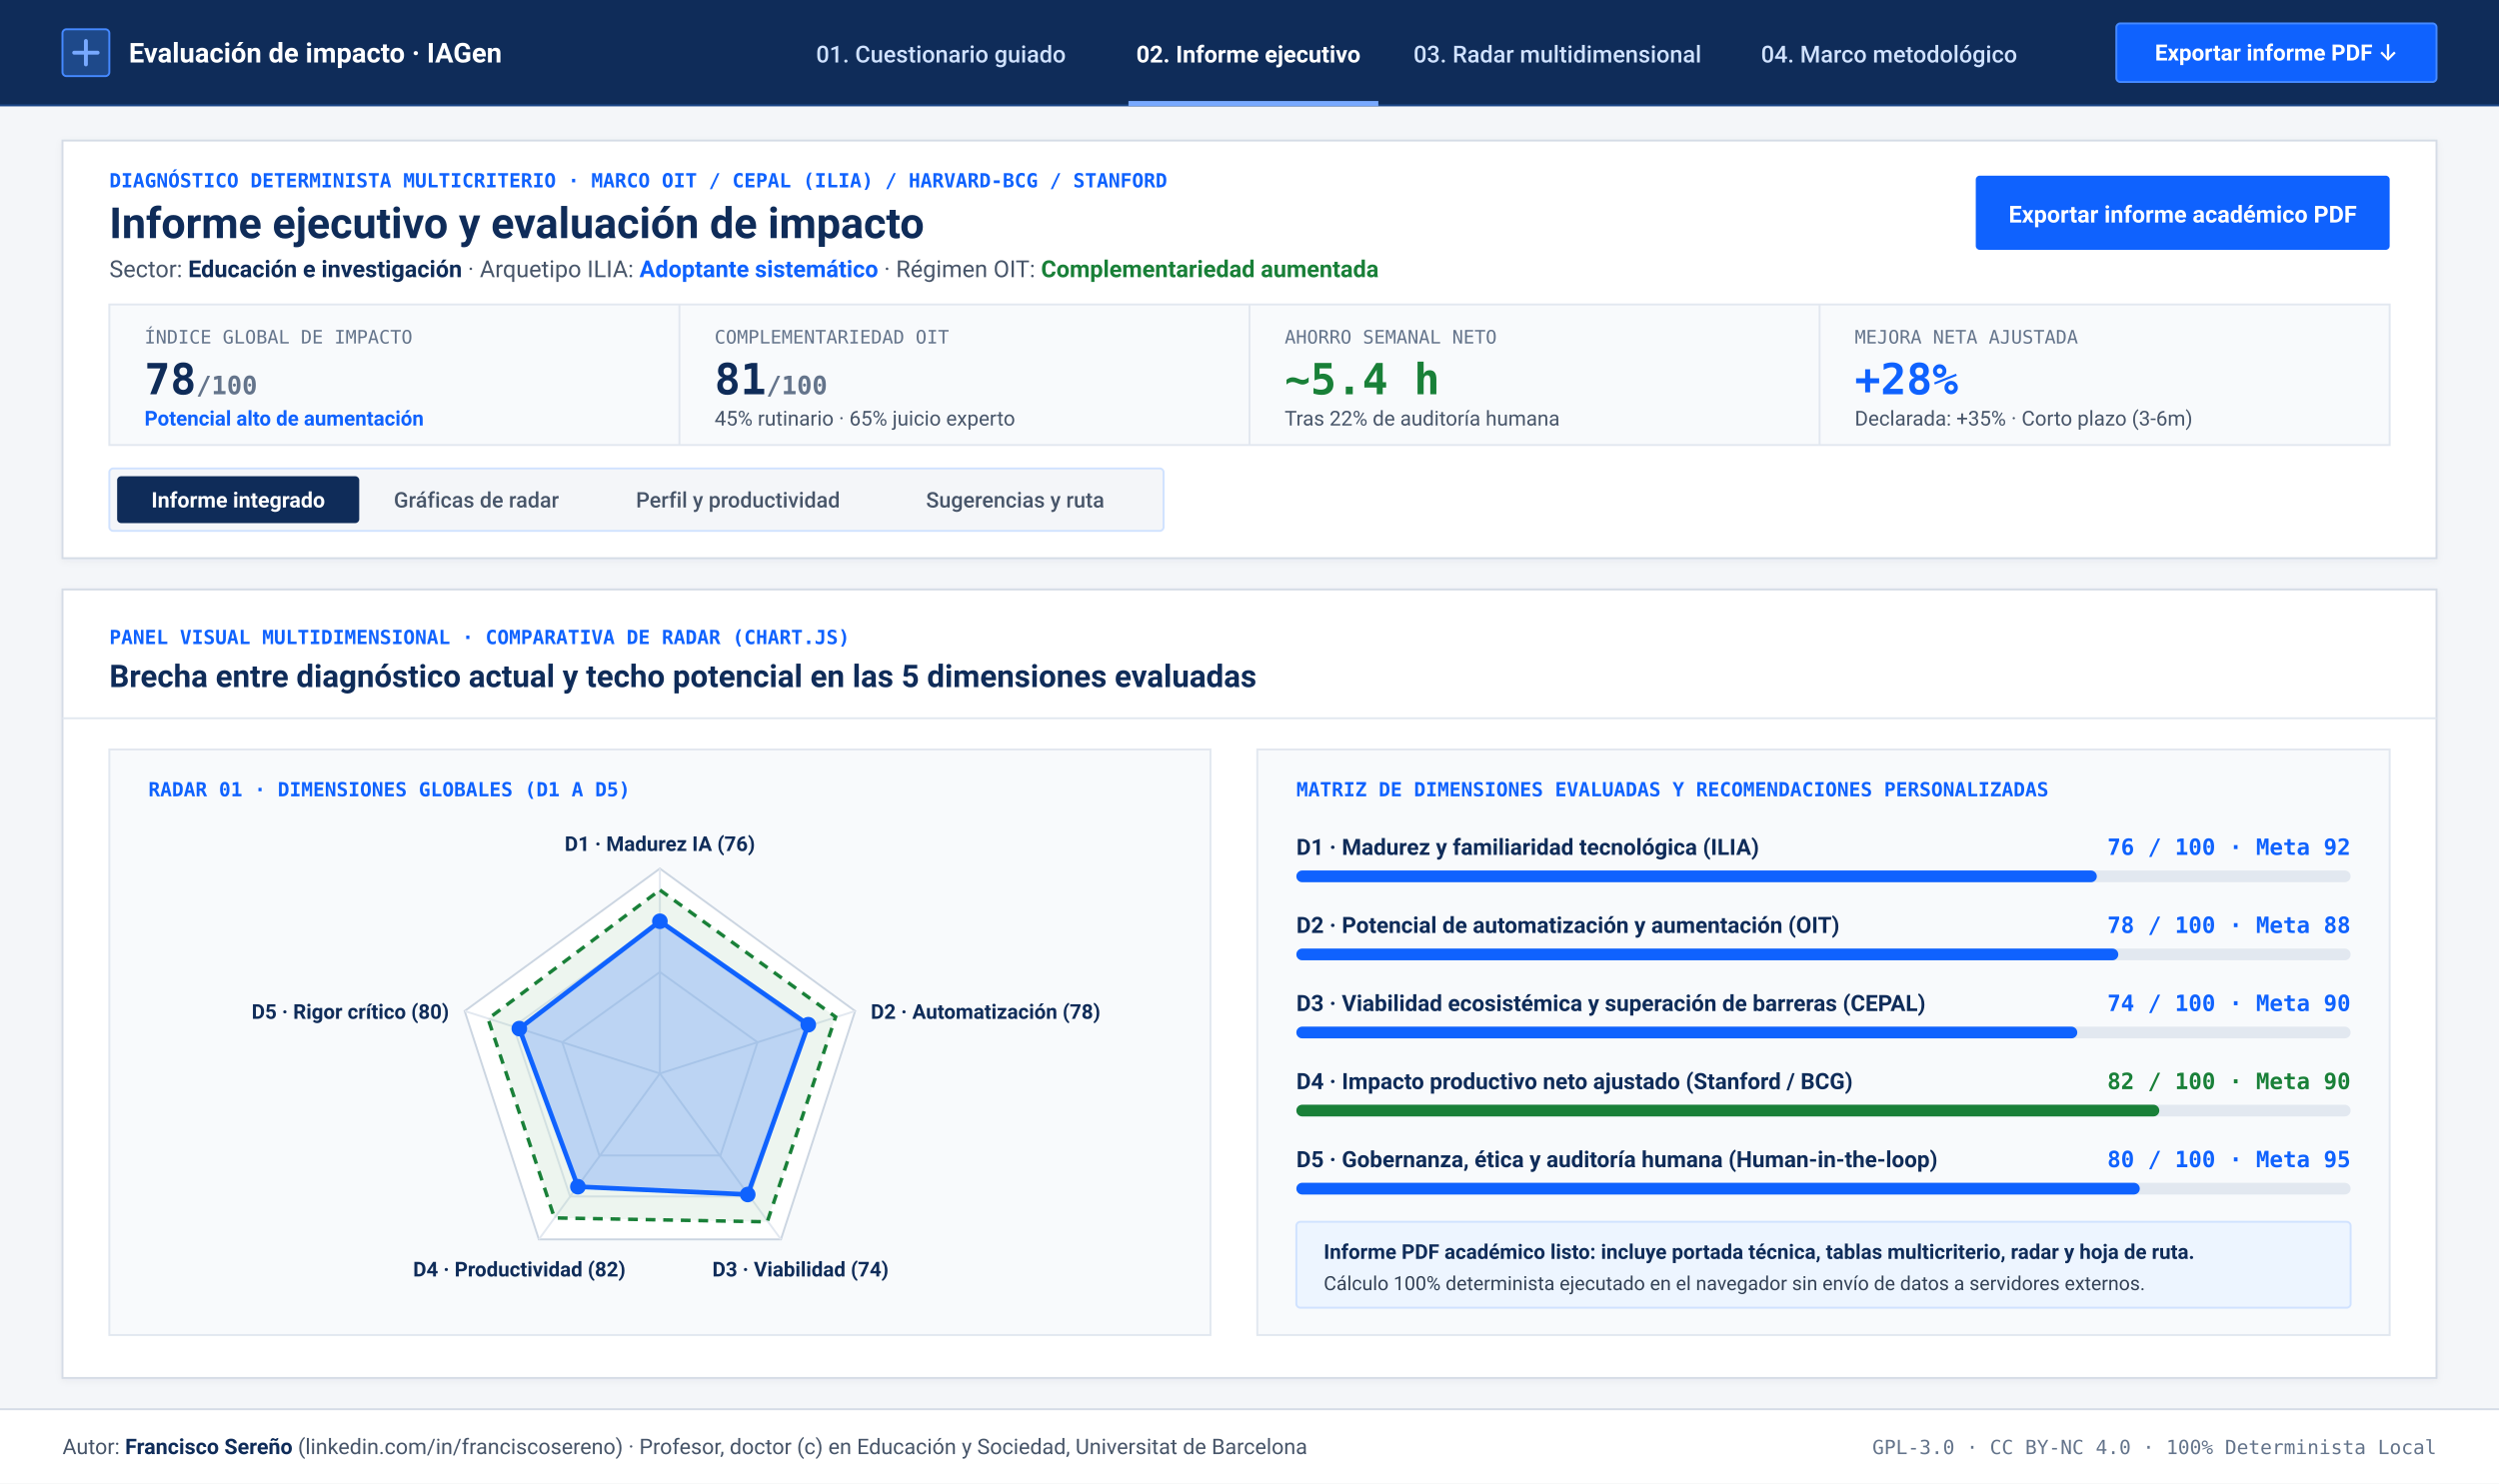
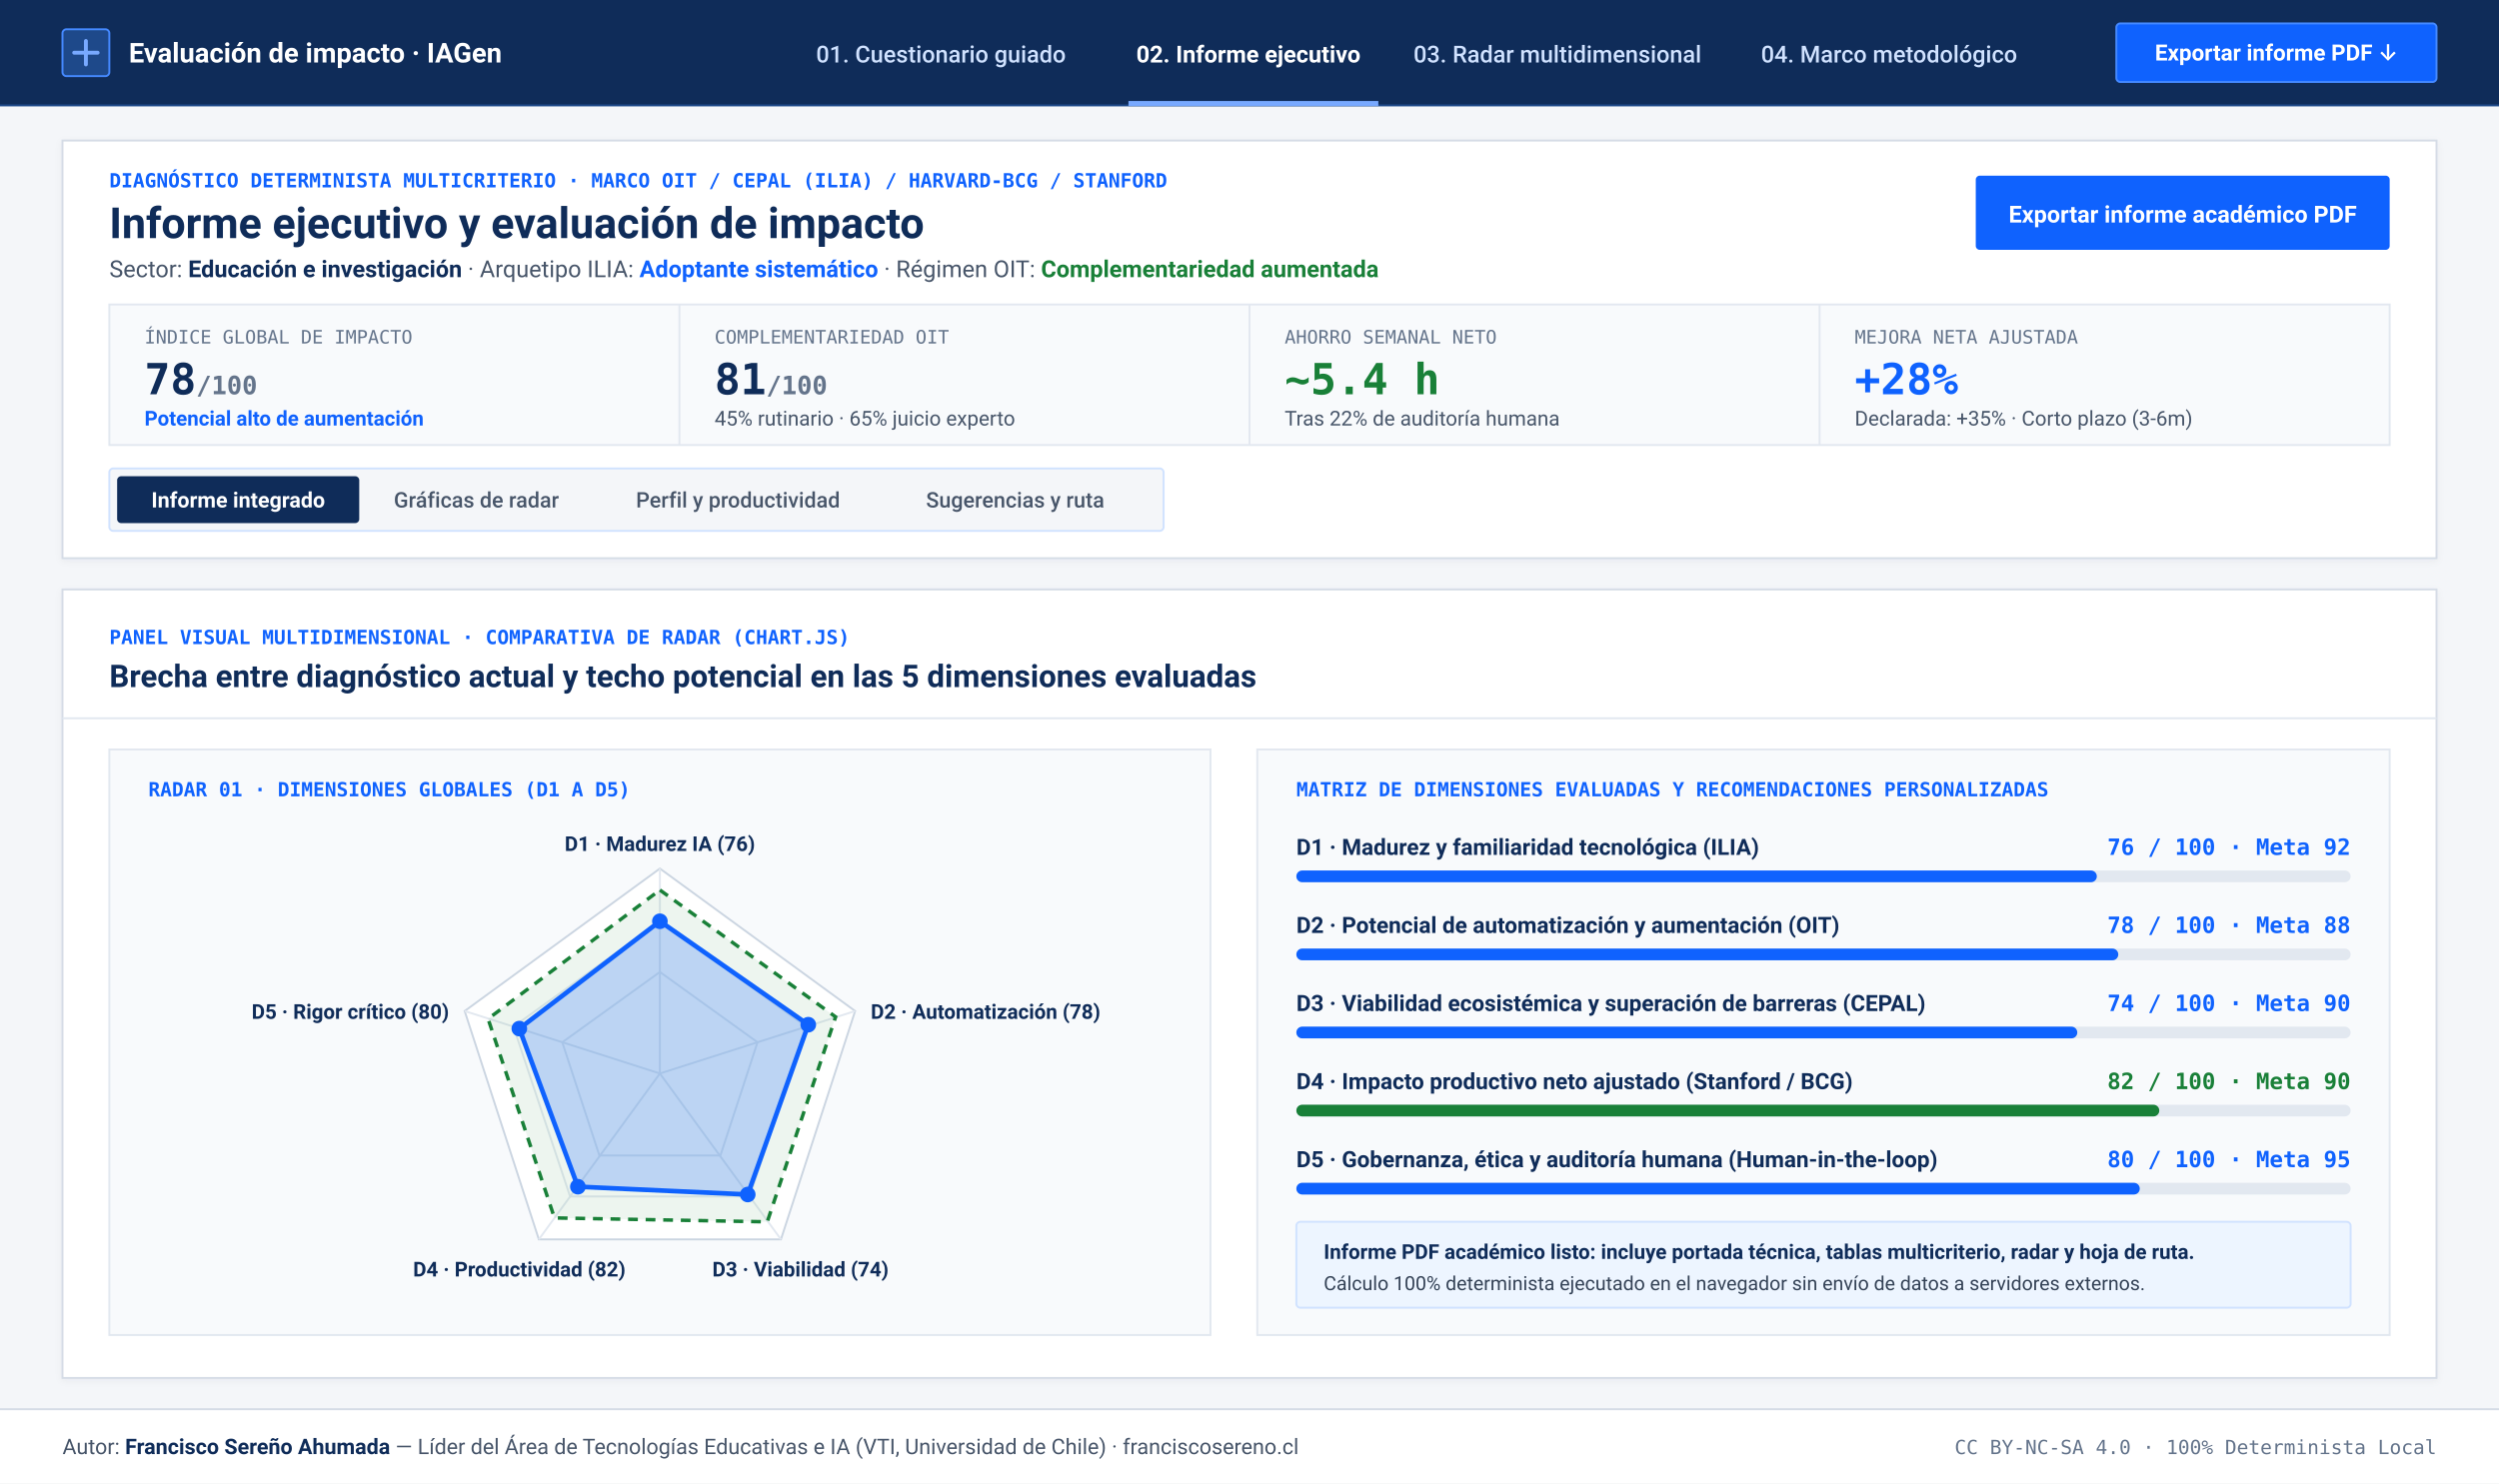
<svg xmlns="http://www.w3.org/2000/svg" viewBox="0 0 1280 760" width="1280" height="760" role="img" aria-label="Captura de pantalla del informe ejecutivo, gráficas de radar multidimensional y exportación académica a PDF">
  <defs>
    <style>
      .sans { font-family: 'IBM Plex Sans', -apple-system, BlinkMacSystemFont, 'Segoe UI', Roboto, sans-serif; }
      .mono { font-family: 'IBM Plex Mono', 'JetBrains Mono', monospace; font-variant-numeric: tabular-nums; }
    </style>
    <filter id="cardShadow" x="-2%" y="-2%" width="104%" height="106%">
      <feDropShadow dx="0" dy="1" stdDeviation="2" flood-color="#0F2C59" flood-opacity="0.05" />
    </filter>
  </defs>
  <rect width="1280" height="760" fill="#F4F6F9" />
  <rect width="1280" height="54" fill="#0F2C59" />
  <line x1="0" y1="54" x2="1280" y2="54" stroke="#1E498A" stroke-width="1" />
  <rect x="32" y="15" width="24" height="24" rx="2" fill="#1E498A" stroke="#4589FF" stroke-width="1" />
  <path d="M38 27h12M44 21v12" stroke="#78A9FF" stroke-width="2" stroke-linecap="round" />
  <text x="66" y="32" fill="#FFFFFF" class="sans" font-size="14" font-weight="600">Evaluación de impacto · IAGen</text>
  <text x="418" y="32" fill="#D0E2FF" class="sans" font-size="12" font-weight="500">01. Cuestionario guiado</text>
  <text x="582" y="32" fill="#FFFFFF" class="sans" font-size="12" font-weight="600">02. Informe ejecutivo</text>
  <line x1="578" y1="53" x2="706" y2="53" stroke="#78A9FF" stroke-width="2.5" />
  <text x="724" y="32" fill="#D0E2FF" class="sans" font-size="12" font-weight="500">03. Radar multidimensional</text>
  <text x="902" y="32" fill="#D0E2FF" class="sans" font-size="12" font-weight="500">04. Marco metodológico</text>
  <rect x="1084" y="12" width="164" height="30" rx="2" fill="#0F62FE" stroke="#4589FF" stroke-width="1" />
  <text x="1166" y="31" text-anchor="middle" fill="#FFFFFF" class="sans" font-size="11.5" font-weight="600">Exportar informe PDF ↓</text>
  <rect x="32" y="72" width="1216" height="214" fill="#FFFFFF" stroke="#D5DCE6" stroke-width="1" filter="url(#cardShadow)" />
  <text x="56" y="96" fill="#0F62FE" class="mono" font-size="10" font-weight="600">DIAGNÓSTICO DETERMINISTA MULTICRITERIO · MARCO OIT / CEPAL (ILIA) / HARVARD-BCG / STANFORD</text>
  <text x="56" y="122" fill="#0F2C59" class="sans" font-size="22" font-weight="600">Informe ejecutivo y evaluación de impacto</text>
  <text x="56" y="142" fill="#475569" class="sans" font-size="12">Sector: <tspan fill="#0F2C59" font-weight="600">Educación e investigación</tspan> · Arquetipo ILIA: <tspan fill="#0F62FE" font-weight="600">Adoptante sistemático</tspan> · Régimen OIT: <tspan fill="#198038" font-weight="600">Complementariedad aumentada</tspan>
  </text>
  <rect x="1012" y="90" width="212" height="38" rx="2" fill="#0F62FE" />
  <text x="1118" y="114" text-anchor="middle" fill="#FFFFFF" class="sans" font-size="12" font-weight="600">Exportar informe académico PDF</text>
  <rect x="56" y="156" width="1168" height="72" fill="#F8FAFC" stroke="#E2E8F0" stroke-width="1" />
  <line x1="348" y1="156" x2="348" y2="228" stroke="#E2E8F0" stroke-width="1" />
  <line x1="640" y1="156" x2="640" y2="228" stroke="#E2E8F0" stroke-width="1" />
  <line x1="932" y1="156" x2="932" y2="228" stroke="#E2E8F0" stroke-width="1" />
  <text x="74" y="176" fill="#64748B" class="mono" font-size="9.5">ÍNDICE GLOBAL DE IMPACTO</text>
  <text x="74" y="202" fill="#0F2C59" class="mono" font-size="22" font-weight="700">78<tspan font-size="13" fill="#64748B">/100</tspan>
  </text>
  <text x="74" y="218" fill="#0F62FE" class="sans" font-size="10.5" font-weight="600">Potencial alto de aumentación</text>
  <text x="366" y="176" fill="#64748B" class="mono" font-size="9.5">COMPLEMENTARIEDAD OIT</text>
  <text x="366" y="202" fill="#0F2C59" class="mono" font-size="22" font-weight="700">81<tspan font-size="13" fill="#64748B">/100</tspan>
  </text>
  <text x="366" y="218" fill="#475569" class="sans" font-size="10.5">45% rutinario · 65% juicio experto</text>
  <text x="658" y="176" fill="#64748B" class="mono" font-size="9.5">AHORRO SEMANAL NETO</text>
  <text x="658" y="202" fill="#198038" class="mono" font-size="22" font-weight="700">~5.4 h</text>
  <text x="658" y="218" fill="#475569" class="sans" font-size="10.5">Tras 22% de auditoría humana</text>
  <text x="950" y="176" fill="#64748B" class="mono" font-size="9.5">MEJORA NETA AJUSTADA</text>
  <text x="950" y="202" fill="#0F62FE" class="mono" font-size="22" font-weight="700">+28%</text>
  <text x="950" y="218" fill="#475569" class="sans" font-size="10.5">Declarada: +35% · Corto plazo (3-6m)</text>
  <rect x="56" y="240" width="540" height="32" rx="2" fill="#F4F6F9" stroke="#D0E2FF" stroke-width="1" />
  <rect x="60" y="244" width="124" height="24" rx="2" fill="#0F2C59" />
  <text x="122" y="260" text-anchor="middle" fill="#FFFFFF" class="sans" font-size="11" font-weight="600">Informe integrado</text>
  <text x="244" y="260" text-anchor="middle" fill="#475569" class="sans" font-size="11" font-weight="500">Gráficas de radar</text>
  <text x="378" y="260" text-anchor="middle" fill="#475569" class="sans" font-size="11" font-weight="500">Perfil y productividad</text>
  <text x="520" y="260" text-anchor="middle" fill="#475569" class="sans" font-size="11" font-weight="500">Sugerencias y ruta</text>
  <rect x="32" y="302" width="1216" height="404" fill="#FFFFFF" stroke="#D5DCE6" stroke-width="1" filter="url(#cardShadow)" />
  <text x="56" y="330" fill="#0F62FE" class="mono" font-size="10" font-weight="600">PANEL VISUAL MULTIDIMENSIONAL · COMPARATIVA DE RADAR (CHART.JS)</text>
  <text x="56" y="352" fill="#0F2C59" class="sans" font-size="16" font-weight="600">Brecha entre diagnóstico actual y techo potencial en las 5 dimensiones evaluadas</text>
  <line x1="32" y1="368" x2="1248" y2="368" stroke="#E2E8F0" stroke-width="1" />
  <rect x="56" y="384" width="564" height="300" fill="#F8FAFC" stroke="#E2E8F0" stroke-width="1" />
  <text x="76" y="408" fill="#0F62FE" class="mono" font-size="10" font-weight="600">RADAR 01 · DIMENSIONES GLOBALES (D1 A D5)</text>
  <g transform="translate(338, 550)">
    <polygon points="0,-105 100,-32 62,85 -62,85 -100,-32" fill="#FFFFFF" stroke="#CBD5E1" stroke-width="1" />
    <polygon points="0,-78 75,-24 46,63 -46,63 -75,-24" fill="none" stroke="#E2E8F0" stroke-width="1" />
    <polygon points="0,-52 50,-16 31,42 -31,42 -50,-16" fill="none" stroke="#E2E8F0" stroke-width="1" />
    <line x1="0" y1="0" x2="0" y2="-105" stroke="#E2E8F0" stroke-width="1" />
    <line x1="0" y1="0" x2="100" y2="-32" stroke="#E2E8F0" stroke-width="1" />
    <line x1="0" y1="0" x2="62" y2="85" stroke="#E2E8F0" stroke-width="1" />
    <line x1="0" y1="0" x2="-62" y2="85" stroke="#E2E8F0" stroke-width="1" />
    <line x1="0" y1="0" x2="-100" y2="-32" stroke="#E2E8F0" stroke-width="1" />
    <polygon points="0,-94 90,-29 55,76 -54,74 -88,-28" fill="rgba(25, 128, 56, 0.08)" stroke="#198038" stroke-width="1.8" stroke-dasharray="5,4" />
    <polygon points="0,-78 76,-25 45,62 -42,58 -72,-23" fill="rgba(15, 98, 254, 0.22)" stroke="#0F62FE" stroke-width="2.4" />
    <circle cx="0" cy="-78" r="4" fill="#0F62FE" />
    <circle cx="76" cy="-25" r="4" fill="#0F62FE" />
    <circle cx="45" cy="62" r="4" fill="#0F62FE" />
    <circle cx="-42" cy="58" r="4" fill="#0F62FE" />
    <circle cx="-72" cy="-23" r="4" fill="#0F62FE" />
    <text x="0" y="-114" text-anchor="middle" fill="#0F2C59" class="sans" font-size="10.5" font-weight="600">D1 · Madurez IA (76)</text>
    <text x="108" y="-28" text-anchor="start" fill="#0F2C59" class="sans" font-size="10.5" font-weight="600">D2 · Automatización (78)</text>
    <text x="72" y="104" text-anchor="middle" fill="#0F2C59" class="sans" font-size="10.5" font-weight="600">D3 · Viabilidad (74)</text>
    <text x="-72" y="104" text-anchor="middle" fill="#0F2C59" class="sans" font-size="10.5" font-weight="600">D4 · Productividad (82)</text>
    <text x="-108" y="-28" text-anchor="end" fill="#0F2C59" class="sans" font-size="10.5" font-weight="600">D5 · Rigor crítico (80)</text>
  </g>
  <rect x="644" y="384" width="580" height="300" fill="#F8FAFC" stroke="#E2E8F0" stroke-width="1" />
  <text x="664" y="408" fill="#0F62FE" class="mono" font-size="10" font-weight="600">MATRIZ DE DIMENSIONES EVALUADAS Y RECOMENDACIONES PERSONALIZADAS</text>
  <text x="664" y="438" fill="#0F2C59" class="sans" font-size="11.5" font-weight="600">D1 · Madurez y familiaridad tecnológica (ILIA)</text>
  <text x="1204" y="438" text-anchor="end" fill="#0F62FE" class="mono" font-size="11.5" font-weight="700">76 / 100 · Meta 92</text>
  <rect x="664" y="446" width="540" height="6" rx="3" fill="#E2E8F0" />
  <rect x="664" y="446" width="410" height="6" rx="3" fill="#0F62FE" />
  <text x="664" y="478" fill="#0F2C59" class="sans" font-size="11.5" font-weight="600">D2 · Potencial de automatización y aumentación (OIT)</text>
  <text x="1204" y="478" text-anchor="end" fill="#0F62FE" class="mono" font-size="11.5" font-weight="700">78 / 100 · Meta 88</text>
  <rect x="664" y="486" width="540" height="6" rx="3" fill="#E2E8F0" />
  <rect x="664" y="486" width="421" height="6" rx="3" fill="#0F62FE" />
  <text x="664" y="518" fill="#0F2C59" class="sans" font-size="11.5" font-weight="600">D3 · Viabilidad ecosistémica y superación de barreras (CEPAL)</text>
  <text x="1204" y="518" text-anchor="end" fill="#0F62FE" class="mono" font-size="11.5" font-weight="700">74 / 100 · Meta 90</text>
  <rect x="664" y="526" width="540" height="6" rx="3" fill="#E2E8F0" />
  <rect x="664" y="526" width="400" height="6" rx="3" fill="#0F62FE" />
  <text x="664" y="558" fill="#0F2C59" class="sans" font-size="11.5" font-weight="600">D4 · Impacto productivo neto ajustado (Stanford / BCG)</text>
  <text x="1204" y="558" text-anchor="end" fill="#198038" class="mono" font-size="11.5" font-weight="700">82 / 100 · Meta 90</text>
  <rect x="664" y="566" width="540" height="6" rx="3" fill="#E2E8F0" />
  <rect x="664" y="566" width="442" height="6" rx="3" fill="#198038" />
  <text x="664" y="598" fill="#0F2C59" class="sans" font-size="11.5" font-weight="600">D5 · Gobernanza, ética y auditoría humana (Human-in-the-loop)</text>
  <text x="1204" y="598" text-anchor="end" fill="#0F62FE" class="mono" font-size="11.5" font-weight="700">80 / 100 · Meta 95</text>
  <rect x="664" y="606" width="540" height="6" rx="3" fill="#E2E8F0" />
  <rect x="664" y="606" width="432" height="6" rx="3" fill="#0F62FE" />
  <rect x="664" y="626" width="540" height="44" rx="2" fill="#EDF5FF" stroke="#D0E2FF" stroke-width="1" />
  <text x="678" y="645" fill="#0F2C59" class="sans" font-size="10.5" font-weight="600">Informe PDF académico listo: incluye portada técnica, tablas multicriterio, radar y hoja de ruta.</text>
  <text x="678" y="661" fill="#334155" class="sans" font-size="10">Cálculo 100% determinista ejecutado en el navegador sin envío de datos a servidores externos.</text>
  <rect x="0" y="722" width="1280" height="38" fill="#FFFFFF" />
  <line x1="0" y1="722" x2="1280" y2="722" stroke="#D5DCE6" stroke-width="1" />
-   <text x="32" y="745" fill="#475569" class="sans" font-size="11">Autor: <tspan fill="#0F2C59" font-weight="600">Francisco Sereño</tspan> (linkedin.com/in/franciscosereno) · Profesor, doctor (c) en Educación y Sociedad, Universitat de Barcelona</text>
-   <text x="1248" y="745" text-anchor="end" fill="#64748B" class="mono" font-size="10">GPL-3.0 · CC BY-NC 4.0 · 100% Determinista Local</text>
+   <text x="32" y="745" fill="#475569" class="sans" font-size="11">Autor: <tspan fill="#0F2C59" font-weight="600">Francisco Sereño Ahumada</tspan> — Líder del Área de Tecnologías Educativas e IA (VTI, Universidad de Chile) · franciscosereno.cl</text>
+   <text x="1248" y="745" text-anchor="end" fill="#64748B" class="mono" font-size="10">CC BY-NC-SA 4.0 · 100% Determinista Local</text>
</svg>
